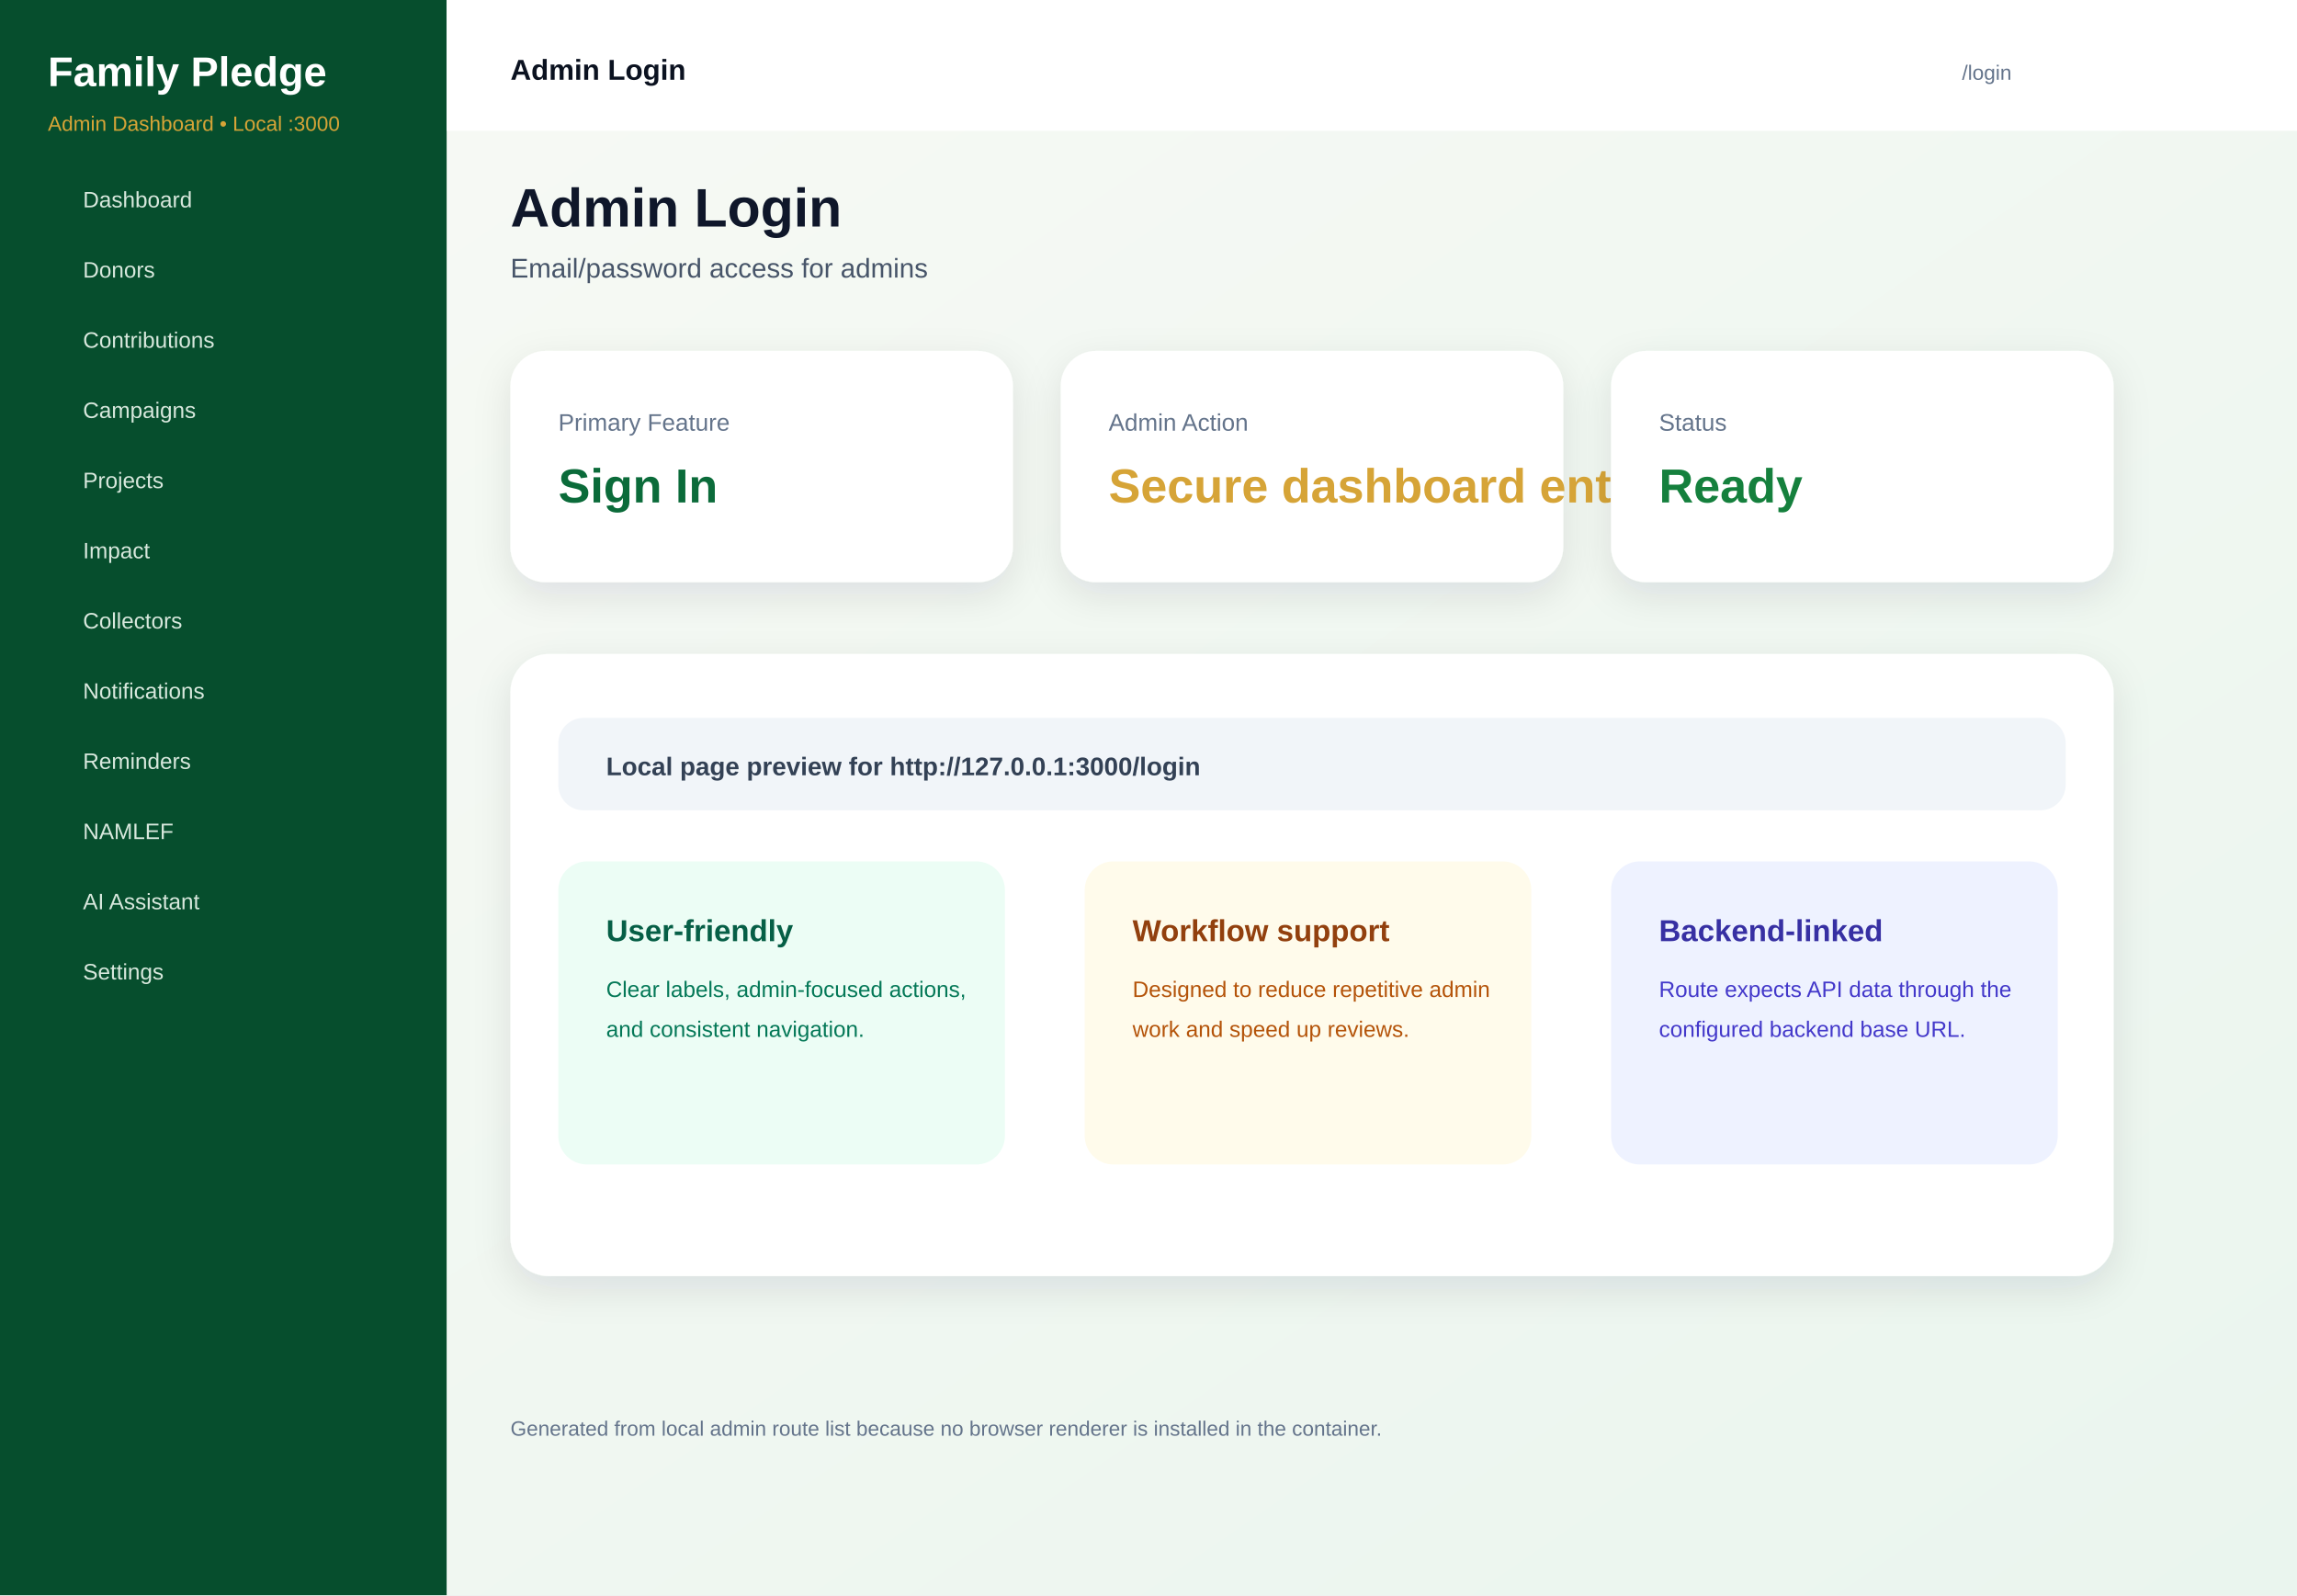
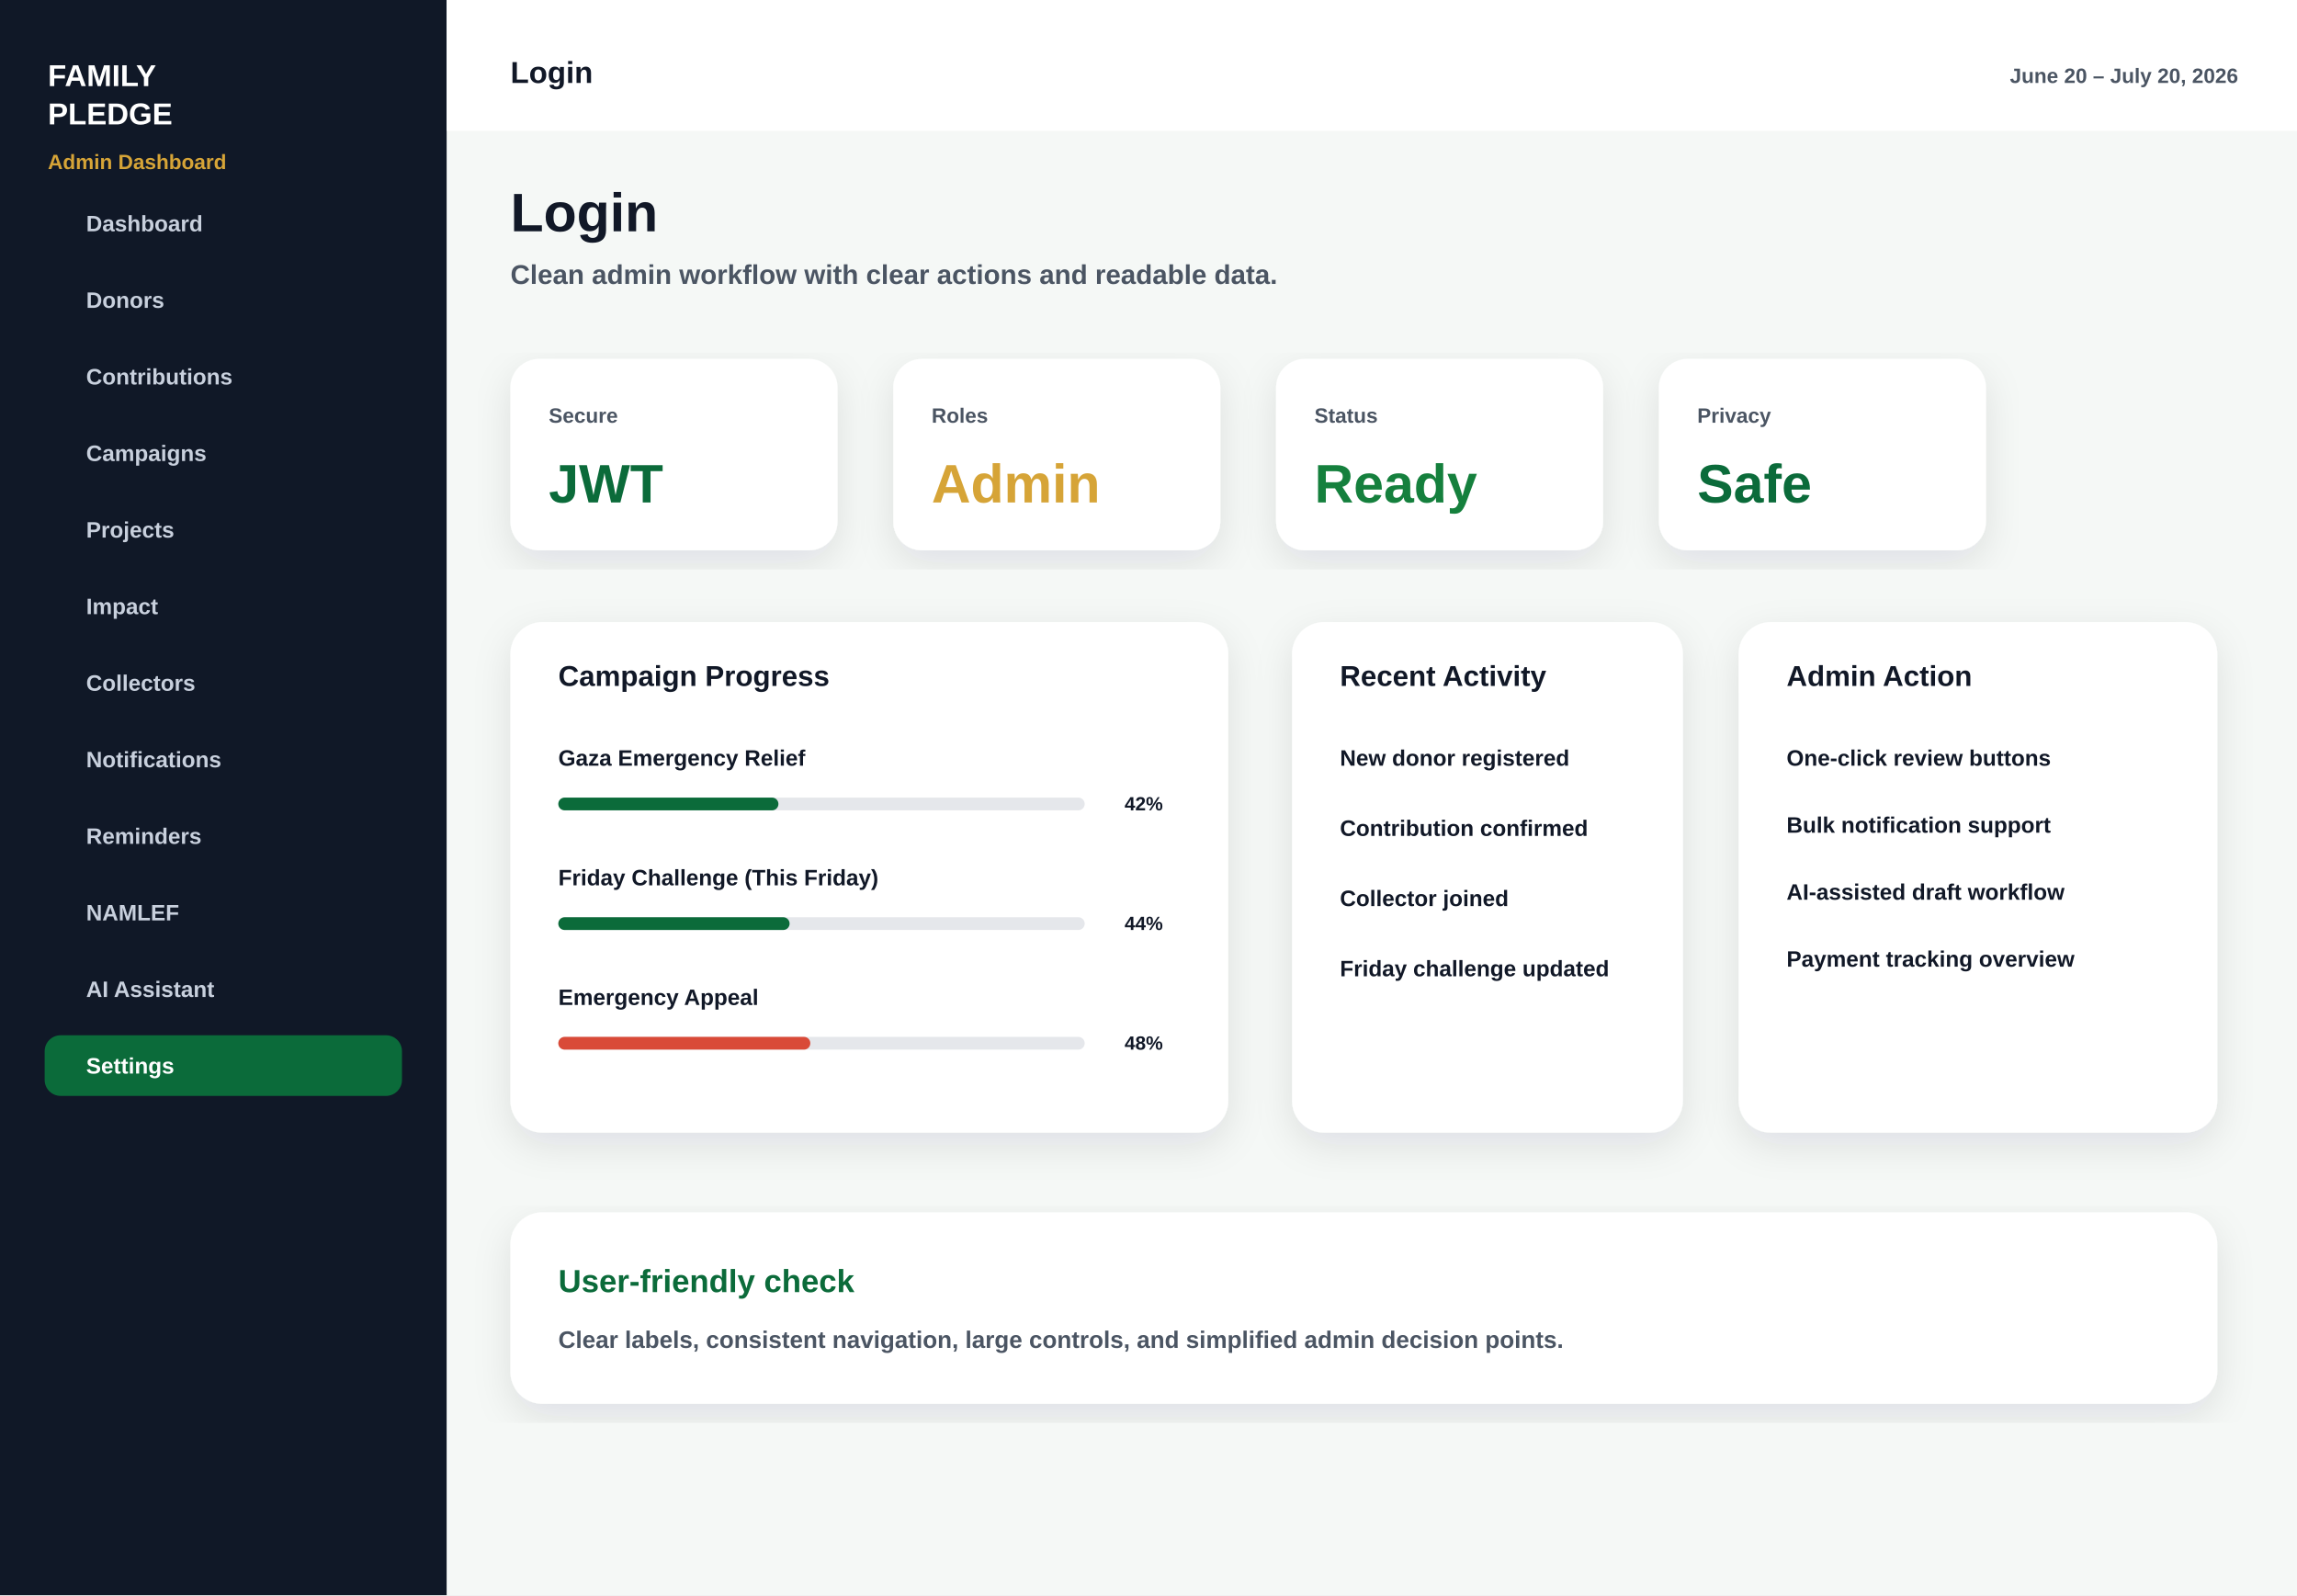
<svg xmlns="http://www.w3.org/2000/svg" width="1440" height="1000" viewBox="0 0 1440 1000">
  <defs>
-     <linearGradient id="g" x1="0" x2="1" y1="0" y2="1">
-       <stop stop-color="#F8FAF5" />
-       <stop offset="1" stop-color="#EAF5EE" />
-     </linearGradient>
-     <filter id="shadow" x="-20%" y="-20%" width="140%" height="140%">
+     <filter id="shadow">
      <feDropShadow dx="0" dy="8" stdDeviation="12" flood-color="#0F172A" flood-opacity="0.10" />
    </filter>
  </defs>
-   <rect width="1440" height="1000" fill="url(#g)" />
-   <rect x="0" y="0" width="280" height="1000" fill="#064E2D" />
-   <text x="30" y="54" font-size="26" font-weight="800" fill="#FFFFFF" font-family="Arial">Family Pledge</text>
-   <text x="30" y="82" font-size="13" fill="#D6A437" font-family="Arial">Admin Dashboard • Local :3000</text>
-   <rect x="30" y="106" width="220" height="38" rx="10" fill="transparent" opacity="0.95" />
-   <text x="52" y="130" font-size="14" fill="#D8E8DD" font-family="Arial">Dashboard</text>
-   <rect x="30" y="150" width="220" height="38" rx="10" fill="transparent" opacity="0.95" />
-   <text x="52" y="174" font-size="14" fill="#D8E8DD" font-family="Arial">Donors</text>
-   <rect x="30" y="194" width="220" height="38" rx="10" fill="transparent" opacity="0.95" />
-   <text x="52" y="218" font-size="14" fill="#D8E8DD" font-family="Arial">Contributions</text>
-   <rect x="30" y="238" width="220" height="38" rx="10" fill="transparent" opacity="0.95" />
-   <text x="52" y="262" font-size="14" fill="#D8E8DD" font-family="Arial">Campaigns</text>
-   <rect x="30" y="282" width="220" height="38" rx="10" fill="transparent" opacity="0.95" />
-   <text x="52" y="306" font-size="14" fill="#D8E8DD" font-family="Arial">Projects</text>
-   <rect x="30" y="326" width="220" height="38" rx="10" fill="transparent" opacity="0.95" />
-   <text x="52" y="350" font-size="14" fill="#D8E8DD" font-family="Arial">Impact</text>
-   <rect x="30" y="370" width="220" height="38" rx="10" fill="transparent" opacity="0.95" />
-   <text x="52" y="394" font-size="14" fill="#D8E8DD" font-family="Arial">Collectors</text>
-   <rect x="30" y="414" width="220" height="38" rx="10" fill="transparent" opacity="0.95" />
-   <text x="52" y="438" font-size="14" fill="#D8E8DD" font-family="Arial">Notifications</text>
-   <rect x="30" y="458" width="220" height="38" rx="10" fill="transparent" opacity="0.95" />
-   <text x="52" y="482" font-size="14" fill="#D8E8DD" font-family="Arial">Reminders</text>
-   <rect x="30" y="502" width="220" height="38" rx="10" fill="transparent" opacity="0.95" />
-   <text x="52" y="526" font-size="14" fill="#D8E8DD" font-family="Arial">NAMLEF</text>
-   <rect x="30" y="546" width="220" height="38" rx="10" fill="transparent" opacity="0.95" />
-   <text x="52" y="570" font-size="14" fill="#D8E8DD" font-family="Arial">AI Assistant</text>
-   <rect x="30" y="590" width="220" height="38" rx="10" fill="transparent" opacity="0.95" />
-   <text x="52" y="614" font-size="14" fill="#D8E8DD" font-family="Arial">Settings</text>
-   <rect x="280" y="0" width="1160" height="82" fill="#FFFFFF" />
-   <text x="320" y="50" font-size="18" font-weight="700" fill="#0B1220" font-family="Arial">Admin Login</text>
-   <text x="1230" y="50" font-size="13" fill="#64748B" font-family="Arial">/login</text>
-   <text x="320" y="142" font-size="34" font-weight="800" fill="#0F172A" font-family="Arial">Admin Login</text>
-   <text x="320" y="174" font-size="17" fill="#475569" font-family="Arial">Email/password access for admins</text>
-   <rect x="320" y="220" width="315" height="145" rx="22" fill="#FFFFFF" filter="url(#shadow)" />
-   <text x="350" y="270" font-size="15" fill="#64748B" font-family="Arial">Primary Feature</text>
-   <text x="350" y="315" font-size="30" font-weight="800" fill="#0B6B3A" font-family="Arial">Sign In</text>
-   <rect x="665" y="220" width="315" height="145" rx="22" fill="#FFFFFF" filter="url(#shadow)" />
-   <text x="695" y="270" font-size="15" fill="#64748B" font-family="Arial">Admin Action</text>
-   <text x="695" y="315" font-size="30" font-weight="800" fill="#D6A437" font-family="Arial">Secure dashboard entry</text>
-   <rect x="1010" y="220" width="315" height="145" rx="22" fill="#FFFFFF" filter="url(#shadow)" />
-   <text x="1040" y="270" font-size="15" fill="#64748B" font-family="Arial">Status</text>
-   <text x="1040" y="315" font-size="30" font-weight="800" fill="#15803D" font-family="Arial">Ready</text>
-   <rect x="320" y="410" width="1005" height="390" rx="24" fill="#FFFFFF" filter="url(#shadow)" />
-   <rect x="350" y="450" width="945" height="58" rx="16" fill="#F1F5F9" />
-   <text x="380" y="486" font-size="16" font-weight="700" fill="#334155" font-family="Arial">Local page preview for http://127.0.0.1:3000/login</text>
-   <rect x="350" y="540" width="280" height="190" rx="18" fill="#ECFDF5" />
-   <text x="380" y="590" font-size="19" font-weight="800" fill="#065F46" font-family="Arial">User-friendly</text>
-   <text x="380" y="625" font-size="14" fill="#047857" font-family="Arial">Clear labels, admin-focused actions,</text>
-   <text x="380" y="650" font-size="14" fill="#047857" font-family="Arial">and consistent navigation.</text>
-   <rect x="680" y="540" width="280" height="190" rx="18" fill="#FFFBEB" />
-   <text x="710" y="590" font-size="19" font-weight="800" fill="#92400E" font-family="Arial">Workflow support</text>
-   <text x="710" y="625" font-size="14" fill="#B45309" font-family="Arial">Designed to reduce repetitive admin</text>
-   <text x="710" y="650" font-size="14" fill="#B45309" font-family="Arial">work and speed up reviews.</text>
-   <rect x="1010" y="540" width="280" height="190" rx="18" fill="#EEF2FF" />
-   <text x="1040" y="590" font-size="19" font-weight="800" fill="#3730A3" font-family="Arial">Backend-linked</text>
-   <text x="1040" y="625" font-size="14" fill="#4338CA" font-family="Arial">Route expects API data through the</text>
-   <text x="1040" y="650" font-size="14" fill="#4338CA" font-family="Arial">configured backend base URL.</text>
-   <text x="320" y="900" font-size="13" fill="#64748B" font-family="Arial">Generated from local admin route list because no browser renderer is installed in the container.</text>
+   <rect width="1440" height="1000" fill="#F5F8F6" />
+   <rect width="280" height="1000" fill="#101827" />
+   <text x="30" y="54" font-family="Arial, sans-serif" font-size="19" font-weight="900" fill="#fff" text-anchor="start">FAMILY</text>
+   <text x="30" y="78" font-family="Arial, sans-serif" font-size="19" font-weight="900" fill="#fff" text-anchor="start">PLEDGE</text>
+   <text x="30" y="106" font-family="Arial, sans-serif" font-size="13" font-weight="700" fill="#D6A437" text-anchor="start">Admin Dashboard</text>
+   <rect x="28" y="121" width="224" height="38" rx="10" fill="transparent" />
+   <text x="54" y="145" font-family="Arial, sans-serif" font-size="14" font-weight="800" fill="#C8D0DD" text-anchor="start">Dashboard</text>
+   <rect x="28" y="169" width="224" height="38" rx="10" fill="transparent" />
+   <text x="54" y="193" font-family="Arial, sans-serif" font-size="14" font-weight="800" fill="#C8D0DD" text-anchor="start">Donors</text>
+   <rect x="28" y="217" width="224" height="38" rx="10" fill="transparent" />
+   <text x="54" y="241" font-family="Arial, sans-serif" font-size="14" font-weight="800" fill="#C8D0DD" text-anchor="start">Contributions</text>
+   <rect x="28" y="265" width="224" height="38" rx="10" fill="transparent" />
+   <text x="54" y="289" font-family="Arial, sans-serif" font-size="14" font-weight="800" fill="#C8D0DD" text-anchor="start">Campaigns</text>
+   <rect x="28" y="313" width="224" height="38" rx="10" fill="transparent" />
+   <text x="54" y="337" font-family="Arial, sans-serif" font-size="14" font-weight="800" fill="#C8D0DD" text-anchor="start">Projects</text>
+   <rect x="28" y="361" width="224" height="38" rx="10" fill="transparent" />
+   <text x="54" y="385" font-family="Arial, sans-serif" font-size="14" font-weight="800" fill="#C8D0DD" text-anchor="start">Impact</text>
+   <rect x="28" y="409" width="224" height="38" rx="10" fill="transparent" />
+   <text x="54" y="433" font-family="Arial, sans-serif" font-size="14" font-weight="800" fill="#C8D0DD" text-anchor="start">Collectors</text>
+   <rect x="28" y="457" width="224" height="38" rx="10" fill="transparent" />
+   <text x="54" y="481" font-family="Arial, sans-serif" font-size="14" font-weight="800" fill="#C8D0DD" text-anchor="start">Notifications</text>
+   <rect x="28" y="505" width="224" height="38" rx="10" fill="transparent" />
+   <text x="54" y="529" font-family="Arial, sans-serif" font-size="14" font-weight="800" fill="#C8D0DD" text-anchor="start">Reminders</text>
+   <rect x="28" y="553" width="224" height="38" rx="10" fill="transparent" />
+   <text x="54" y="577" font-family="Arial, sans-serif" font-size="14" font-weight="800" fill="#C8D0DD" text-anchor="start">NAMLEF</text>
+   <rect x="28" y="601" width="224" height="38" rx="10" fill="transparent" />
+   <text x="54" y="625" font-family="Arial, sans-serif" font-size="14" font-weight="800" fill="#C8D0DD" text-anchor="start">AI Assistant</text>
+   <rect x="28" y="649" width="224" height="38" rx="10" fill="#0B6B3A" />
+   <text x="54" y="673" font-family="Arial, sans-serif" font-size="14" font-weight="800" fill="#fff" text-anchor="start">Settings</text>
+   <rect x="280" y="0" width="1160" height="82" rx="0" fill="#fff" />
+   <text x="320" y="52" font-family="Arial, sans-serif" font-size="19" font-weight="900" fill="#111827" text-anchor="start">Login</text>
+   <text x="1260" y="52" font-family="Arial, sans-serif" font-size="13" font-weight="700" fill="#4B5563" text-anchor="start">June 20 – July 20, 2026</text>
+   <text x="320" y="145" font-family="Arial, sans-serif" font-size="34" font-weight="900" fill="#111827" text-anchor="start">Login</text>
+   <text x="320" y="178" font-family="Arial, sans-serif" font-size="17" font-weight="600" fill="#4B5563" text-anchor="start">Clean admin workflow with clear actions and readable data.</text>
+   <rect x="320" y="225" width="205" height="120" rx="18" fill="#fff" filter="url(#shadow)" />
+   <text x="344" y="265" font-family="Arial, sans-serif" font-size="13" font-weight="800" fill="#4B5563" text-anchor="start">Secure</text>
+   <text x="344" y="315" font-family="Arial, sans-serif" font-size="34" font-weight="900" fill="#0B6B3A" text-anchor="start">JWT</text>
+   <rect x="560" y="225" width="205" height="120" rx="18" fill="#fff" filter="url(#shadow)" />
+   <text x="584" y="265" font-family="Arial, sans-serif" font-size="13" font-weight="800" fill="#4B5563" text-anchor="start">Roles</text>
+   <text x="584" y="315" font-family="Arial, sans-serif" font-size="34" font-weight="900" fill="#D6A437" text-anchor="start">Admin</text>
+   <rect x="800" y="225" width="205" height="120" rx="18" fill="#fff" filter="url(#shadow)" />
+   <text x="824" y="265" font-family="Arial, sans-serif" font-size="13" font-weight="800" fill="#4B5563" text-anchor="start">Status</text>
+   <text x="824" y="315" font-family="Arial, sans-serif" font-size="34" font-weight="900" fill="#15803D" text-anchor="start">Ready</text>
+   <rect x="1040" y="225" width="205" height="120" rx="18" fill="#fff" filter="url(#shadow)" />
+   <text x="1064" y="265" font-family="Arial, sans-serif" font-size="13" font-weight="800" fill="#4B5563" text-anchor="start">Privacy</text>
+   <text x="1064" y="315" font-family="Arial, sans-serif" font-size="34" font-weight="900" fill="#0B6B3A" text-anchor="start">Safe</text>
+   <rect x="320" y="390" width="450" height="320" rx="20" fill="#fff" filter="url(#shadow)" />
+   <text x="350" y="430" font-family="Arial, sans-serif" font-size="18" font-weight="900" fill="#111827" text-anchor="start">Campaign Progress</text>
+   <text x="350" y="480" font-family="Arial, sans-serif" font-size="14" font-weight="800" fill="#111827" text-anchor="start">Gaza Emergency Relief</text>
+   <rect x="350" y="500" width="330" height="8" rx="4" fill="#E5E7EB" />
+   <rect x="350" y="500" width="138" height="8" rx="4" fill="#0B6B3A" />
+   <text x="705" y="508" font-family="Arial, sans-serif" font-size="12" font-weight="800" fill="#111827" text-anchor="start">42%</text>
+   <text x="350" y="555" font-family="Arial, sans-serif" font-size="14" font-weight="800" fill="#111827" text-anchor="start">Friday Challenge (This Friday)</text>
+   <rect x="350" y="575" width="330" height="8" rx="4" fill="#E5E7EB" />
+   <rect x="350" y="575" width="145" height="8" rx="4" fill="#0B6B3A" />
+   <text x="705" y="583" font-family="Arial, sans-serif" font-size="12" font-weight="800" fill="#111827" text-anchor="start">44%</text>
+   <text x="350" y="630" font-family="Arial, sans-serif" font-size="14" font-weight="800" fill="#111827" text-anchor="start">Emergency Appeal</text>
+   <rect x="350" y="650" width="330" height="8" rx="4" fill="#E5E7EB" />
+   <rect x="350" y="650" width="158" height="8" rx="4" fill="#D94A38" />
+   <text x="705" y="658" font-family="Arial, sans-serif" font-size="12" font-weight="800" fill="#111827" text-anchor="start">48%</text>
+   <rect x="810" y="390" width="245" height="320" rx="20" fill="#fff" filter="url(#shadow)" />
+   <text x="840" y="430" font-family="Arial, sans-serif" font-size="18" font-weight="900" fill="#111827" text-anchor="start">Recent Activity</text>
+   <text x="840" y="480" font-family="Arial, sans-serif" font-size="14" font-weight="700" fill="#111827" text-anchor="start">New donor registered</text>
+   <text x="840" y="524" font-family="Arial, sans-serif" font-size="14" font-weight="700" fill="#111827" text-anchor="start">Contribution confirmed</text>
+   <text x="840" y="568" font-family="Arial, sans-serif" font-size="14" font-weight="700" fill="#111827" text-anchor="start">Collector joined</text>
+   <text x="840" y="612" font-family="Arial, sans-serif" font-size="14" font-weight="700" fill="#111827" text-anchor="start">Friday challenge updated</text>
+   <rect x="1090" y="390" width="300" height="320" rx="20" fill="#fff" filter="url(#shadow)" />
+   <text x="1120" y="430" font-family="Arial, sans-serif" font-size="18" font-weight="900" fill="#111827" text-anchor="start">Admin Action</text>
+   <text x="1120" y="480" font-family="Arial, sans-serif" font-size="14" font-weight="700" fill="#111827" text-anchor="start">One-click review buttons</text>
+   <text x="1120" y="522" font-family="Arial, sans-serif" font-size="14" font-weight="700" fill="#111827" text-anchor="start">Bulk notification support</text>
+   <text x="1120" y="564" font-family="Arial, sans-serif" font-size="14" font-weight="700" fill="#111827" text-anchor="start">AI-assisted draft workflow</text>
+   <text x="1120" y="606" font-family="Arial, sans-serif" font-size="14" font-weight="700" fill="#111827" text-anchor="start">Payment tracking overview</text>
+   <rect x="320" y="760" width="1070" height="120" rx="20" fill="#fff" filter="url(#shadow)" />
+   <text x="350" y="810" font-family="Arial, sans-serif" font-size="20" font-weight="900" fill="#0B6B3A" text-anchor="start">User-friendly check</text>
+   <text x="350" y="845" font-family="Arial, sans-serif" font-size="15" font-weight="700" fill="#4B5563" text-anchor="start">Clear labels, consistent navigation, large controls, and simplified admin decision points.</text>
</svg>
